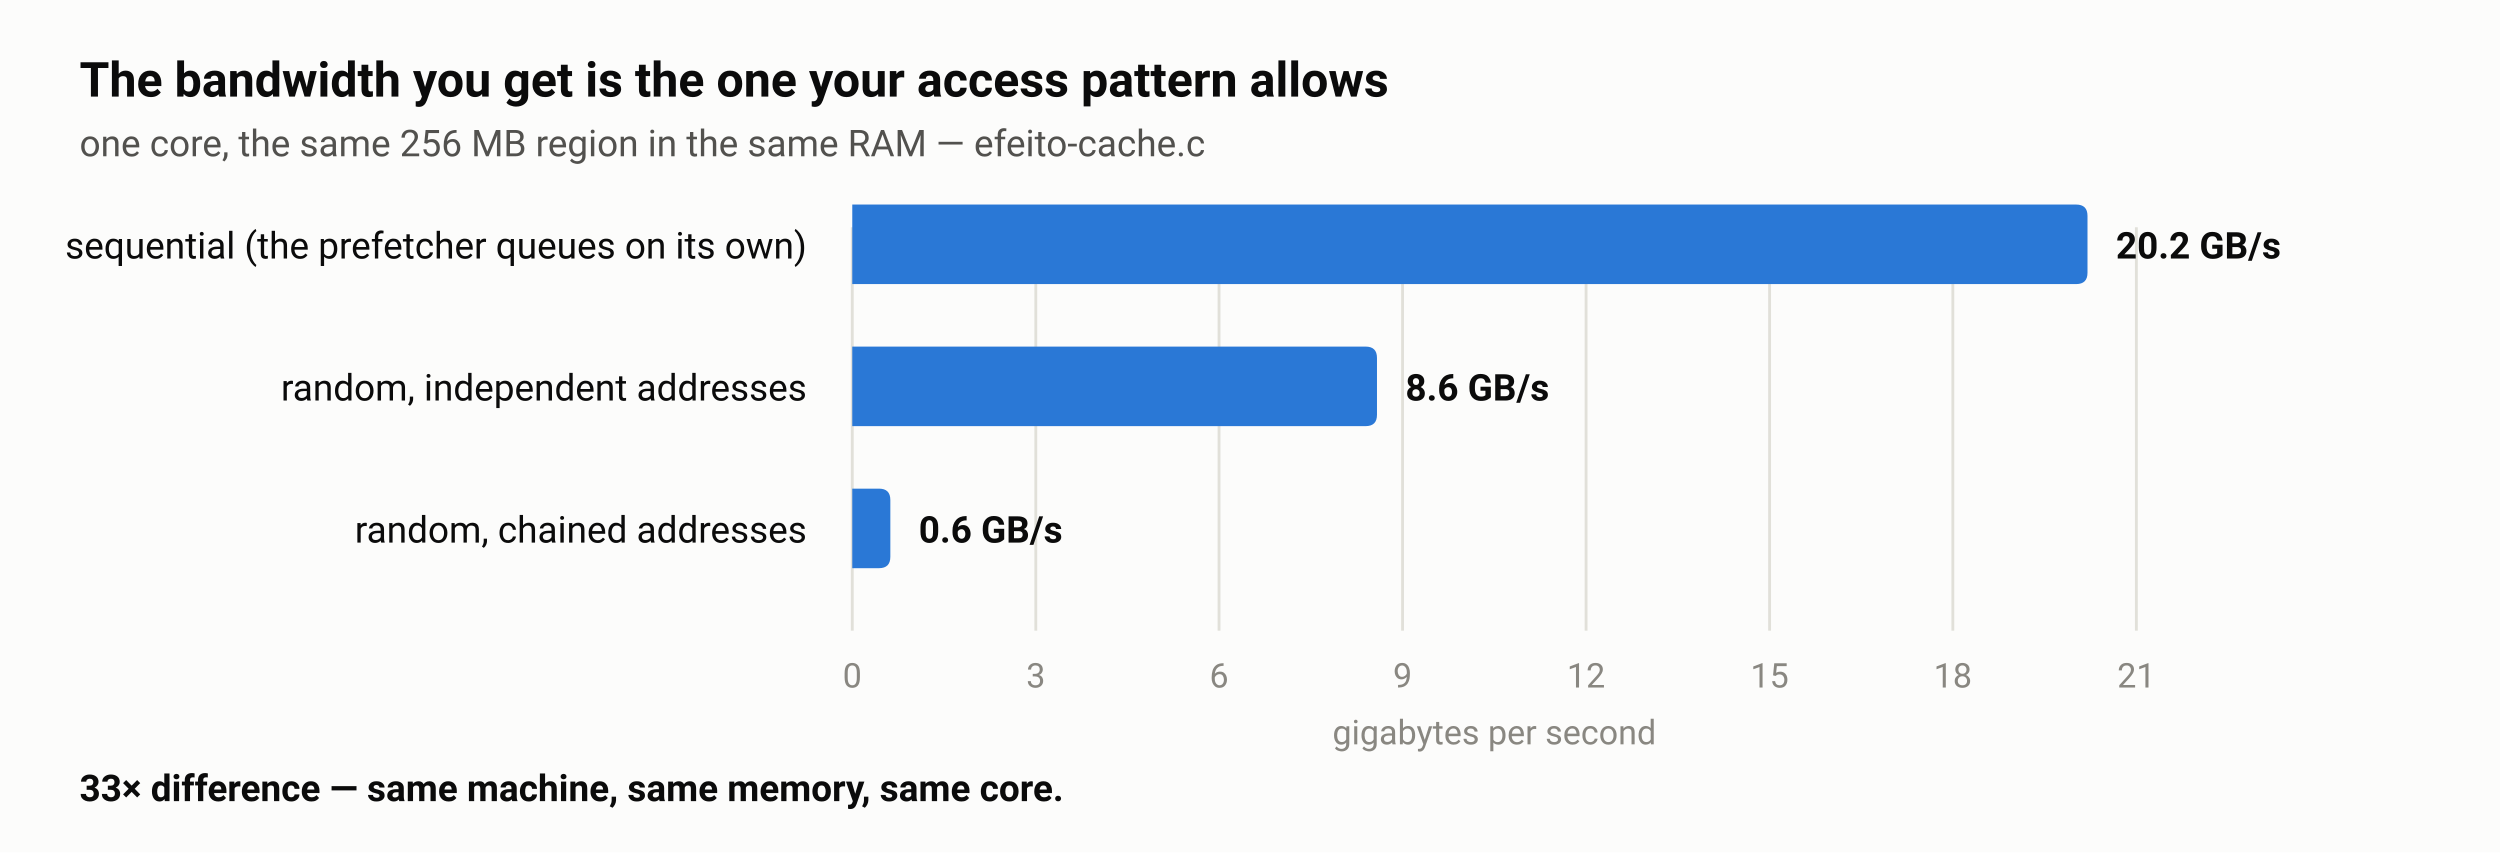
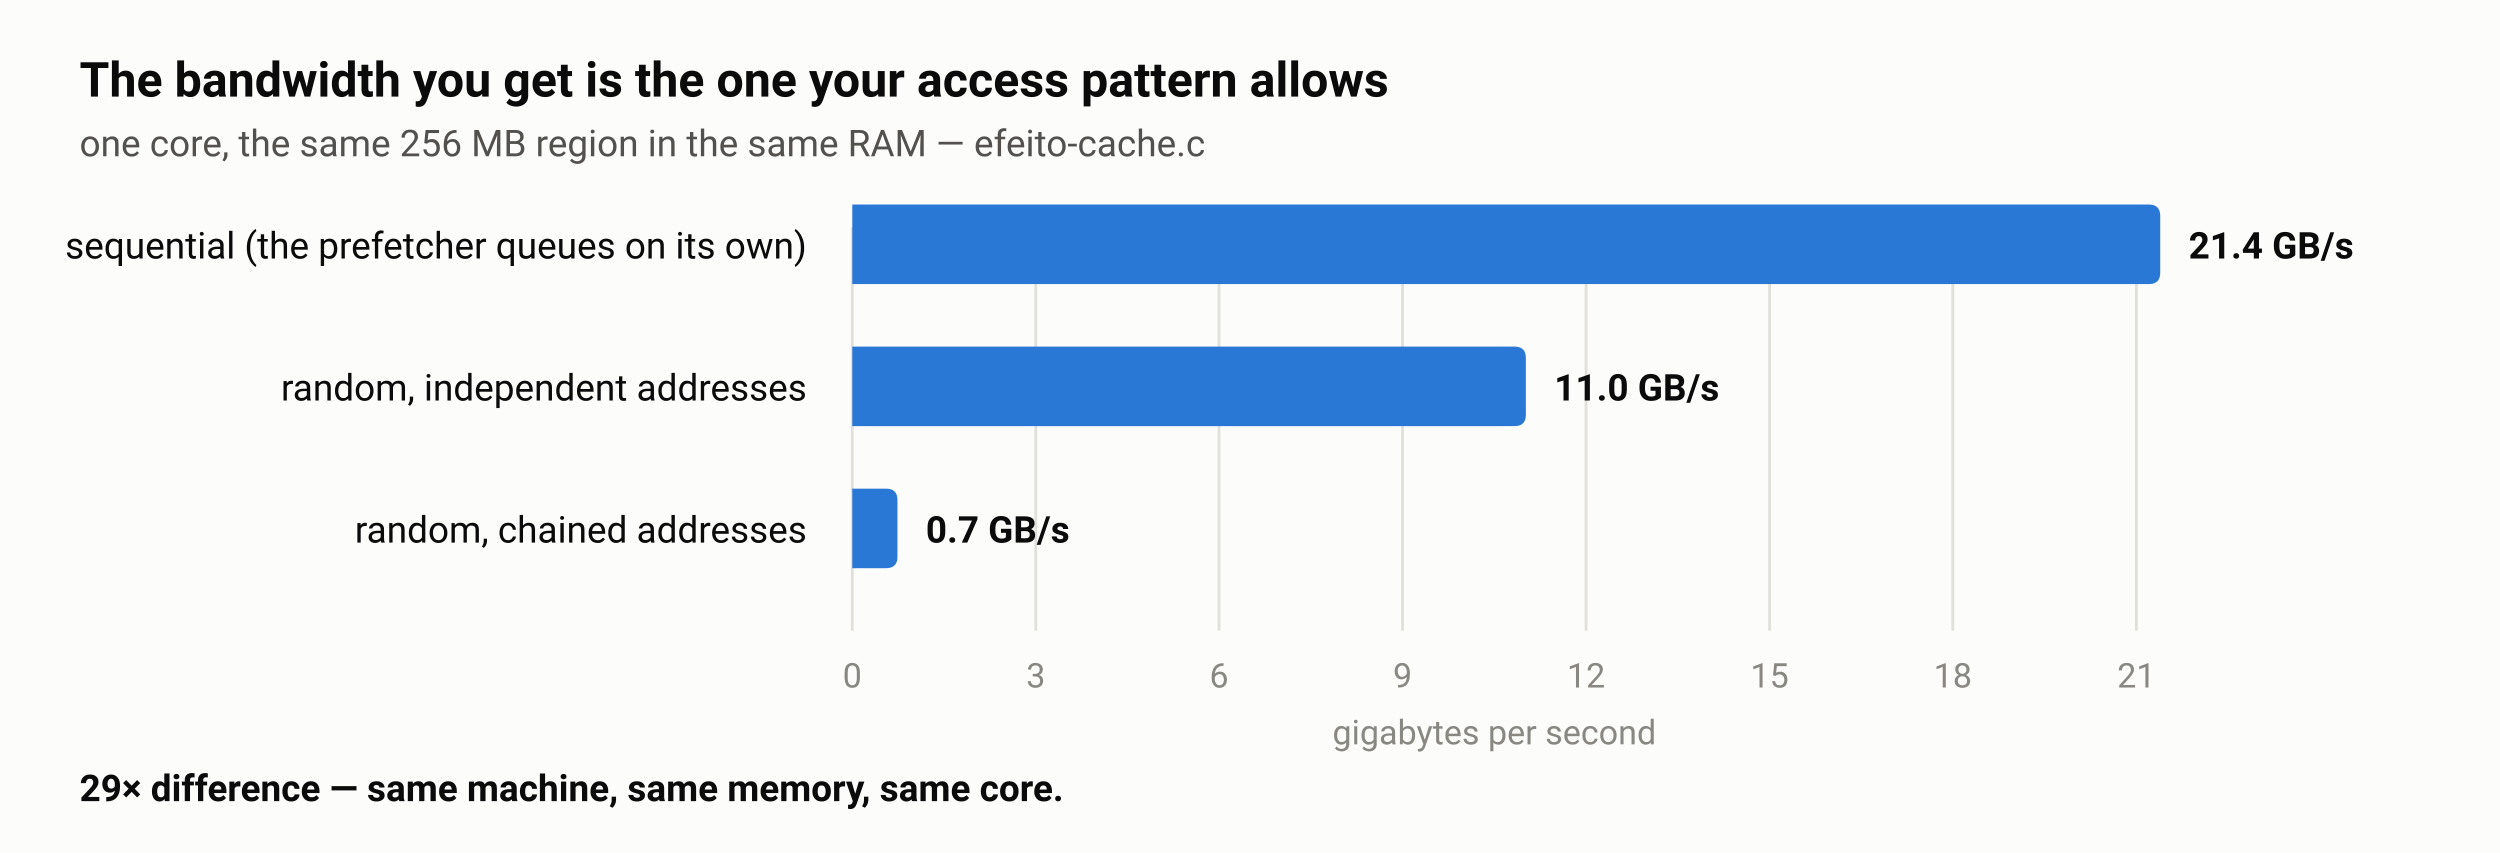
<svg xmlns="http://www.w3.org/2000/svg" viewBox="0 0 880 300" width="880" height="300" role="img" aria-labelledby="t d" font-family="system-ui, -apple-system, 'Segoe UI', Roboto, sans-serif">
  <rect width="880" height="300" fill="#fcfcfb" />
  <text x="28.0" y="34.0" fill="#0b0b0b" font-size="17" font-weight="600" text-anchor="start" font-family="system-ui, -apple-system, 'Segoe UI', Roboto, sans-serif">The bandwidth you get is the one your access pattern allows</text>
  <text x="28.0" y="55.0" fill="#52514e" font-size="13" font-weight="400" text-anchor="start" font-family="system-ui, -apple-system, 'Segoe UI', Roboto, sans-serif">one core, the same 256 MB region in the same RAM — efeito-cache.c</text>
  <line x1="300.0" y1="80.0" x2="300.0" y2="222.0" stroke="#e1e0d9" stroke-width="1" />
  <text x="300.0" y="242.0" fill="#898781" font-size="12" font-weight="400" text-anchor="middle" font-family="system-ui, -apple-system, 'Segoe UI', Roboto, sans-serif" font-variant-numeric="tabular-nums">0</text>
  <line x1="364.6" y1="80.0" x2="364.6" y2="222.0" stroke="#e1e0d9" stroke-width="1" />
  <text x="364.6" y="242.0" fill="#898781" font-size="12" font-weight="400" text-anchor="middle" font-family="system-ui, -apple-system, 'Segoe UI', Roboto, sans-serif" font-variant-numeric="tabular-nums">3</text>
  <line x1="429.1" y1="80.0" x2="429.1" y2="222.0" stroke="#e1e0d9" stroke-width="1" />
  <text x="429.1" y="242.0" fill="#898781" font-size="12" font-weight="400" text-anchor="middle" font-family="system-ui, -apple-system, 'Segoe UI', Roboto, sans-serif" font-variant-numeric="tabular-nums">6</text>
  <line x1="493.7" y1="80.0" x2="493.7" y2="222.0" stroke="#e1e0d9" stroke-width="1" />
  <text x="493.7" y="242.0" fill="#898781" font-size="12" font-weight="400" text-anchor="middle" font-family="system-ui, -apple-system, 'Segoe UI', Roboto, sans-serif" font-variant-numeric="tabular-nums">9</text>
  <line x1="558.3" y1="80.0" x2="558.3" y2="222.0" stroke="#e1e0d9" stroke-width="1" />
  <text x="558.3" y="242.0" fill="#898781" font-size="12" font-weight="400" text-anchor="middle" font-family="system-ui, -apple-system, 'Segoe UI', Roboto, sans-serif" font-variant-numeric="tabular-nums">12</text>
  <line x1="622.9" y1="80.0" x2="622.9" y2="222.0" stroke="#e1e0d9" stroke-width="1" />
  <text x="622.9" y="242.0" fill="#898781" font-size="12" font-weight="400" text-anchor="middle" font-family="system-ui, -apple-system, 'Segoe UI', Roboto, sans-serif" font-variant-numeric="tabular-nums">15</text>
  <line x1="687.4" y1="80.0" x2="687.4" y2="222.0" stroke="#e1e0d9" stroke-width="1" />
  <text x="687.4" y="242.0" fill="#898781" font-size="12" font-weight="400" text-anchor="middle" font-family="system-ui, -apple-system, 'Segoe UI', Roboto, sans-serif" font-variant-numeric="tabular-nums">18</text>
  <line x1="752.0" y1="80.0" x2="752.0" y2="222.0" stroke="#e1e0d9" stroke-width="1" />
  <text x="752.0" y="242.0" fill="#898781" font-size="12" font-weight="400" text-anchor="middle" font-family="system-ui, -apple-system, 'Segoe UI', Roboto, sans-serif" font-variant-numeric="tabular-nums">21</text>
  <text x="526.0" y="262.0" fill="#898781" font-size="12" font-weight="400" text-anchor="middle" font-family="system-ui, -apple-system, 'Segoe UI', Roboto, sans-serif">gigabytes per second</text>
  <text x="284.0" y="91.0" fill="#0b0b0b" font-size="13" font-weight="400" text-anchor="end" font-family="system-ui, -apple-system, 'Segoe UI', Roboto, sans-serif">sequential (the prefetcher queues on its own)</text>
-   <path d="M300.0,72.0 H730.8 Q734.8,72.0 734.8,76.0 V96.0 Q734.8,100.0 730.8,100.0 H300.0 Z" fill="#2a78d6" />
-   <text x="744.8" y="91.0" fill="#0b0b0b" font-size="13" font-weight="600" text-anchor="start" font-family="system-ui, -apple-system, 'Segoe UI', Roboto, sans-serif" font-variant-numeric="tabular-nums">20.2 GB/s</text>
+   <path d="M300.0,72.0 H756.4 Q760.4,72.0 760.4,76.0 V96.0 Q760.4,100.0 756.4,100.0 H300.0 Z" fill="#2a78d6" />
+   <text x="770.4" y="91.0" fill="#0b0b0b" font-size="13" font-weight="600" text-anchor="start" font-family="system-ui, -apple-system, 'Segoe UI', Roboto, sans-serif" font-variant-numeric="tabular-nums">21.4 GB/s</text>
  <text x="284.0" y="141.0" fill="#0b0b0b" font-size="13" font-weight="400" text-anchor="end" font-family="system-ui, -apple-system, 'Segoe UI', Roboto, sans-serif">random, independent addresses</text>
-   <path d="M300.0,122.0 H480.7 Q484.7,122.0 484.7,126.0 V146.0 Q484.7,150.0 480.7,150.0 H300.0 Z" fill="#2a78d6" />
-   <text x="494.7" y="141.0" fill="#0b0b0b" font-size="13" font-weight="600" text-anchor="start" font-family="system-ui, -apple-system, 'Segoe UI', Roboto, sans-serif" font-variant-numeric="tabular-nums">8.6 GB/s</text>
+   <path d="M300.0,122.0 H533.1 Q537.1,122.0 537.1,126.0 V146.0 Q537.1,150.0 533.1,150.0 H300.0 Z" fill="#2a78d6" />
+   <text x="547.1" y="141.0" fill="#0b0b0b" font-size="13" font-weight="600" text-anchor="start" font-family="system-ui, -apple-system, 'Segoe UI', Roboto, sans-serif" font-variant-numeric="tabular-nums">11.0 GB/s</text>
  <text x="284.0" y="191.0" fill="#0b0b0b" font-size="13" font-weight="400" text-anchor="end" font-family="system-ui, -apple-system, 'Segoe UI', Roboto, sans-serif">random, chained addresses</text>
-   <path d="M300.0,172.0 H309.4 Q313.4,172.0 313.4,176.0 V196.0 Q313.4,200.0 309.4,200.0 H300.0 Z" fill="#2a78d6" />
-   <text x="323.4" y="191.0" fill="#0b0b0b" font-size="13" font-weight="600" text-anchor="start" font-family="system-ui, -apple-system, 'Segoe UI', Roboto, sans-serif" font-variant-numeric="tabular-nums">0.6 GB/s</text>
-   <text x="28.0" y="282.0" fill="#0b0b0b" font-size="13" font-weight="600" text-anchor="start" font-family="system-ui, -apple-system, 'Segoe UI', Roboto, sans-serif">33× difference — same machine, same memory, same core.</text>
+   <path d="M300.0,172.0 H311.9 Q315.9,172.0 315.9,176.0 V196.0 Q315.9,200.0 311.9,200.0 H300.0 Z" fill="#2a78d6" />
+   <text x="325.9" y="191.0" fill="#0b0b0b" font-size="13" font-weight="600" text-anchor="start" font-family="system-ui, -apple-system, 'Segoe UI', Roboto, sans-serif" font-variant-numeric="tabular-nums">0.7 GB/s</text>
+   <text x="28.0" y="282.0" fill="#0b0b0b" font-size="13" font-weight="600" text-anchor="start" font-family="system-ui, -apple-system, 'Segoe UI', Roboto, sans-serif">29× difference — same machine, same memory, same core.</text>
</svg>
